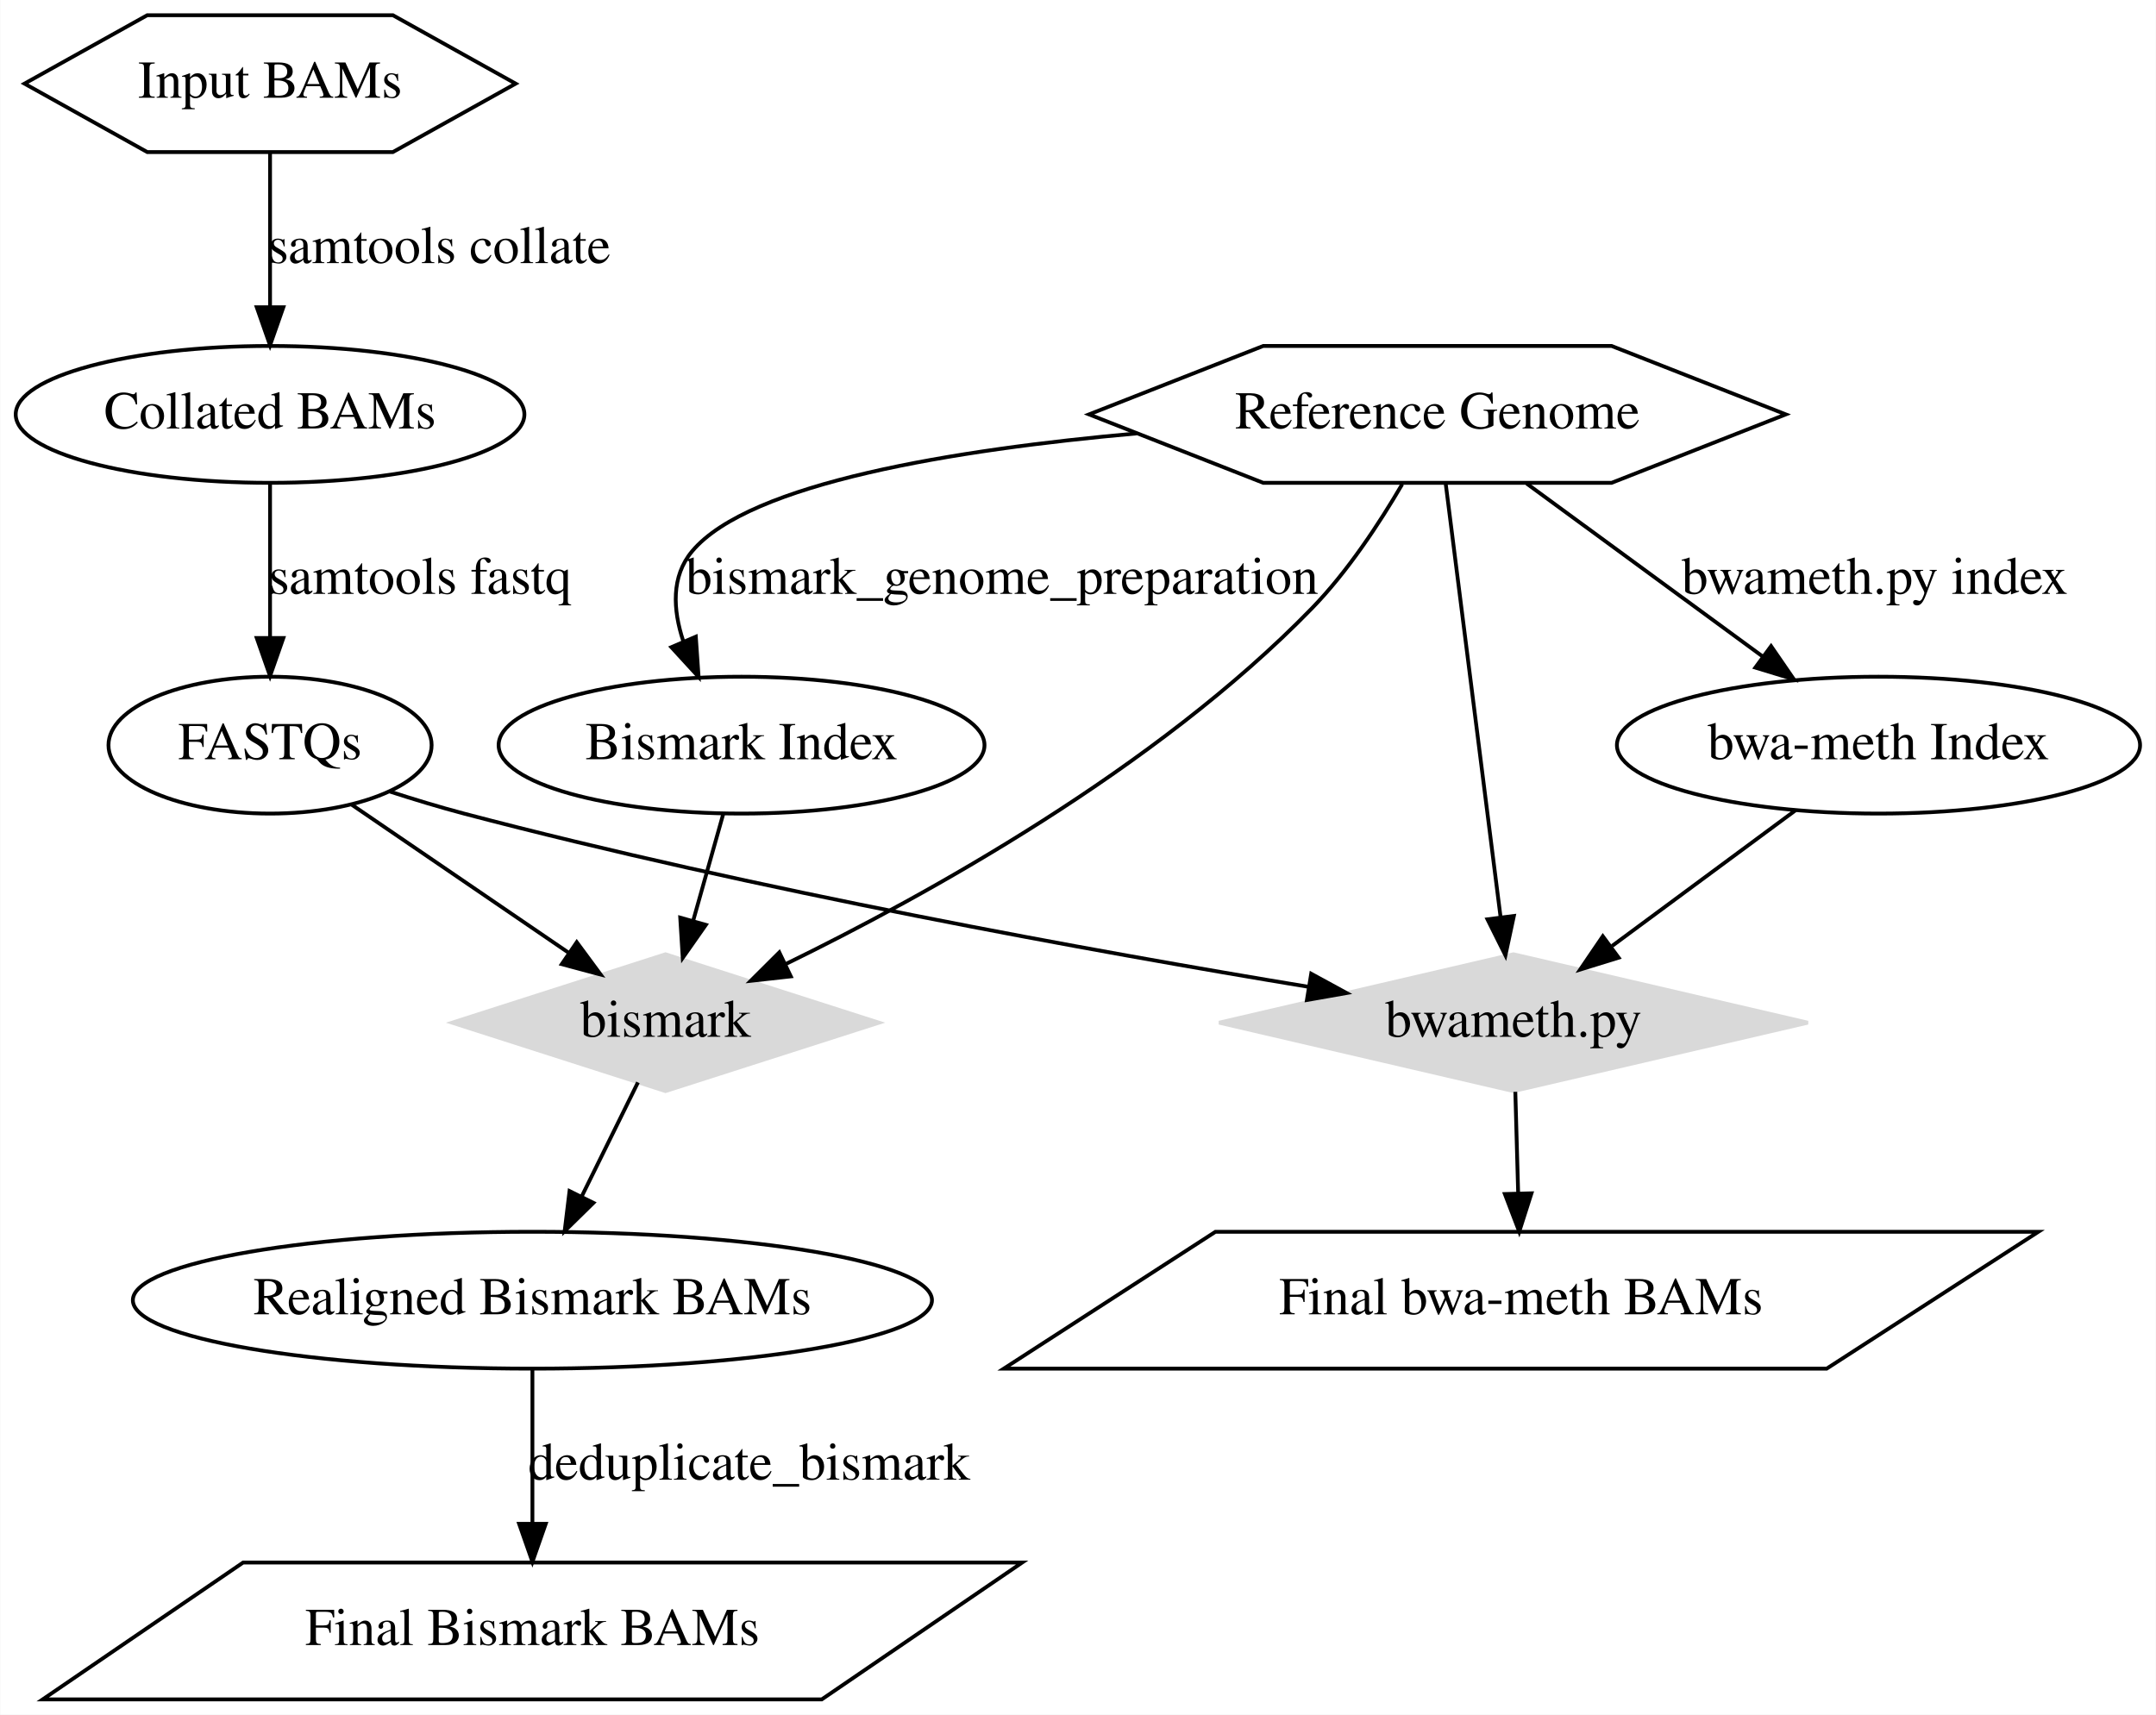
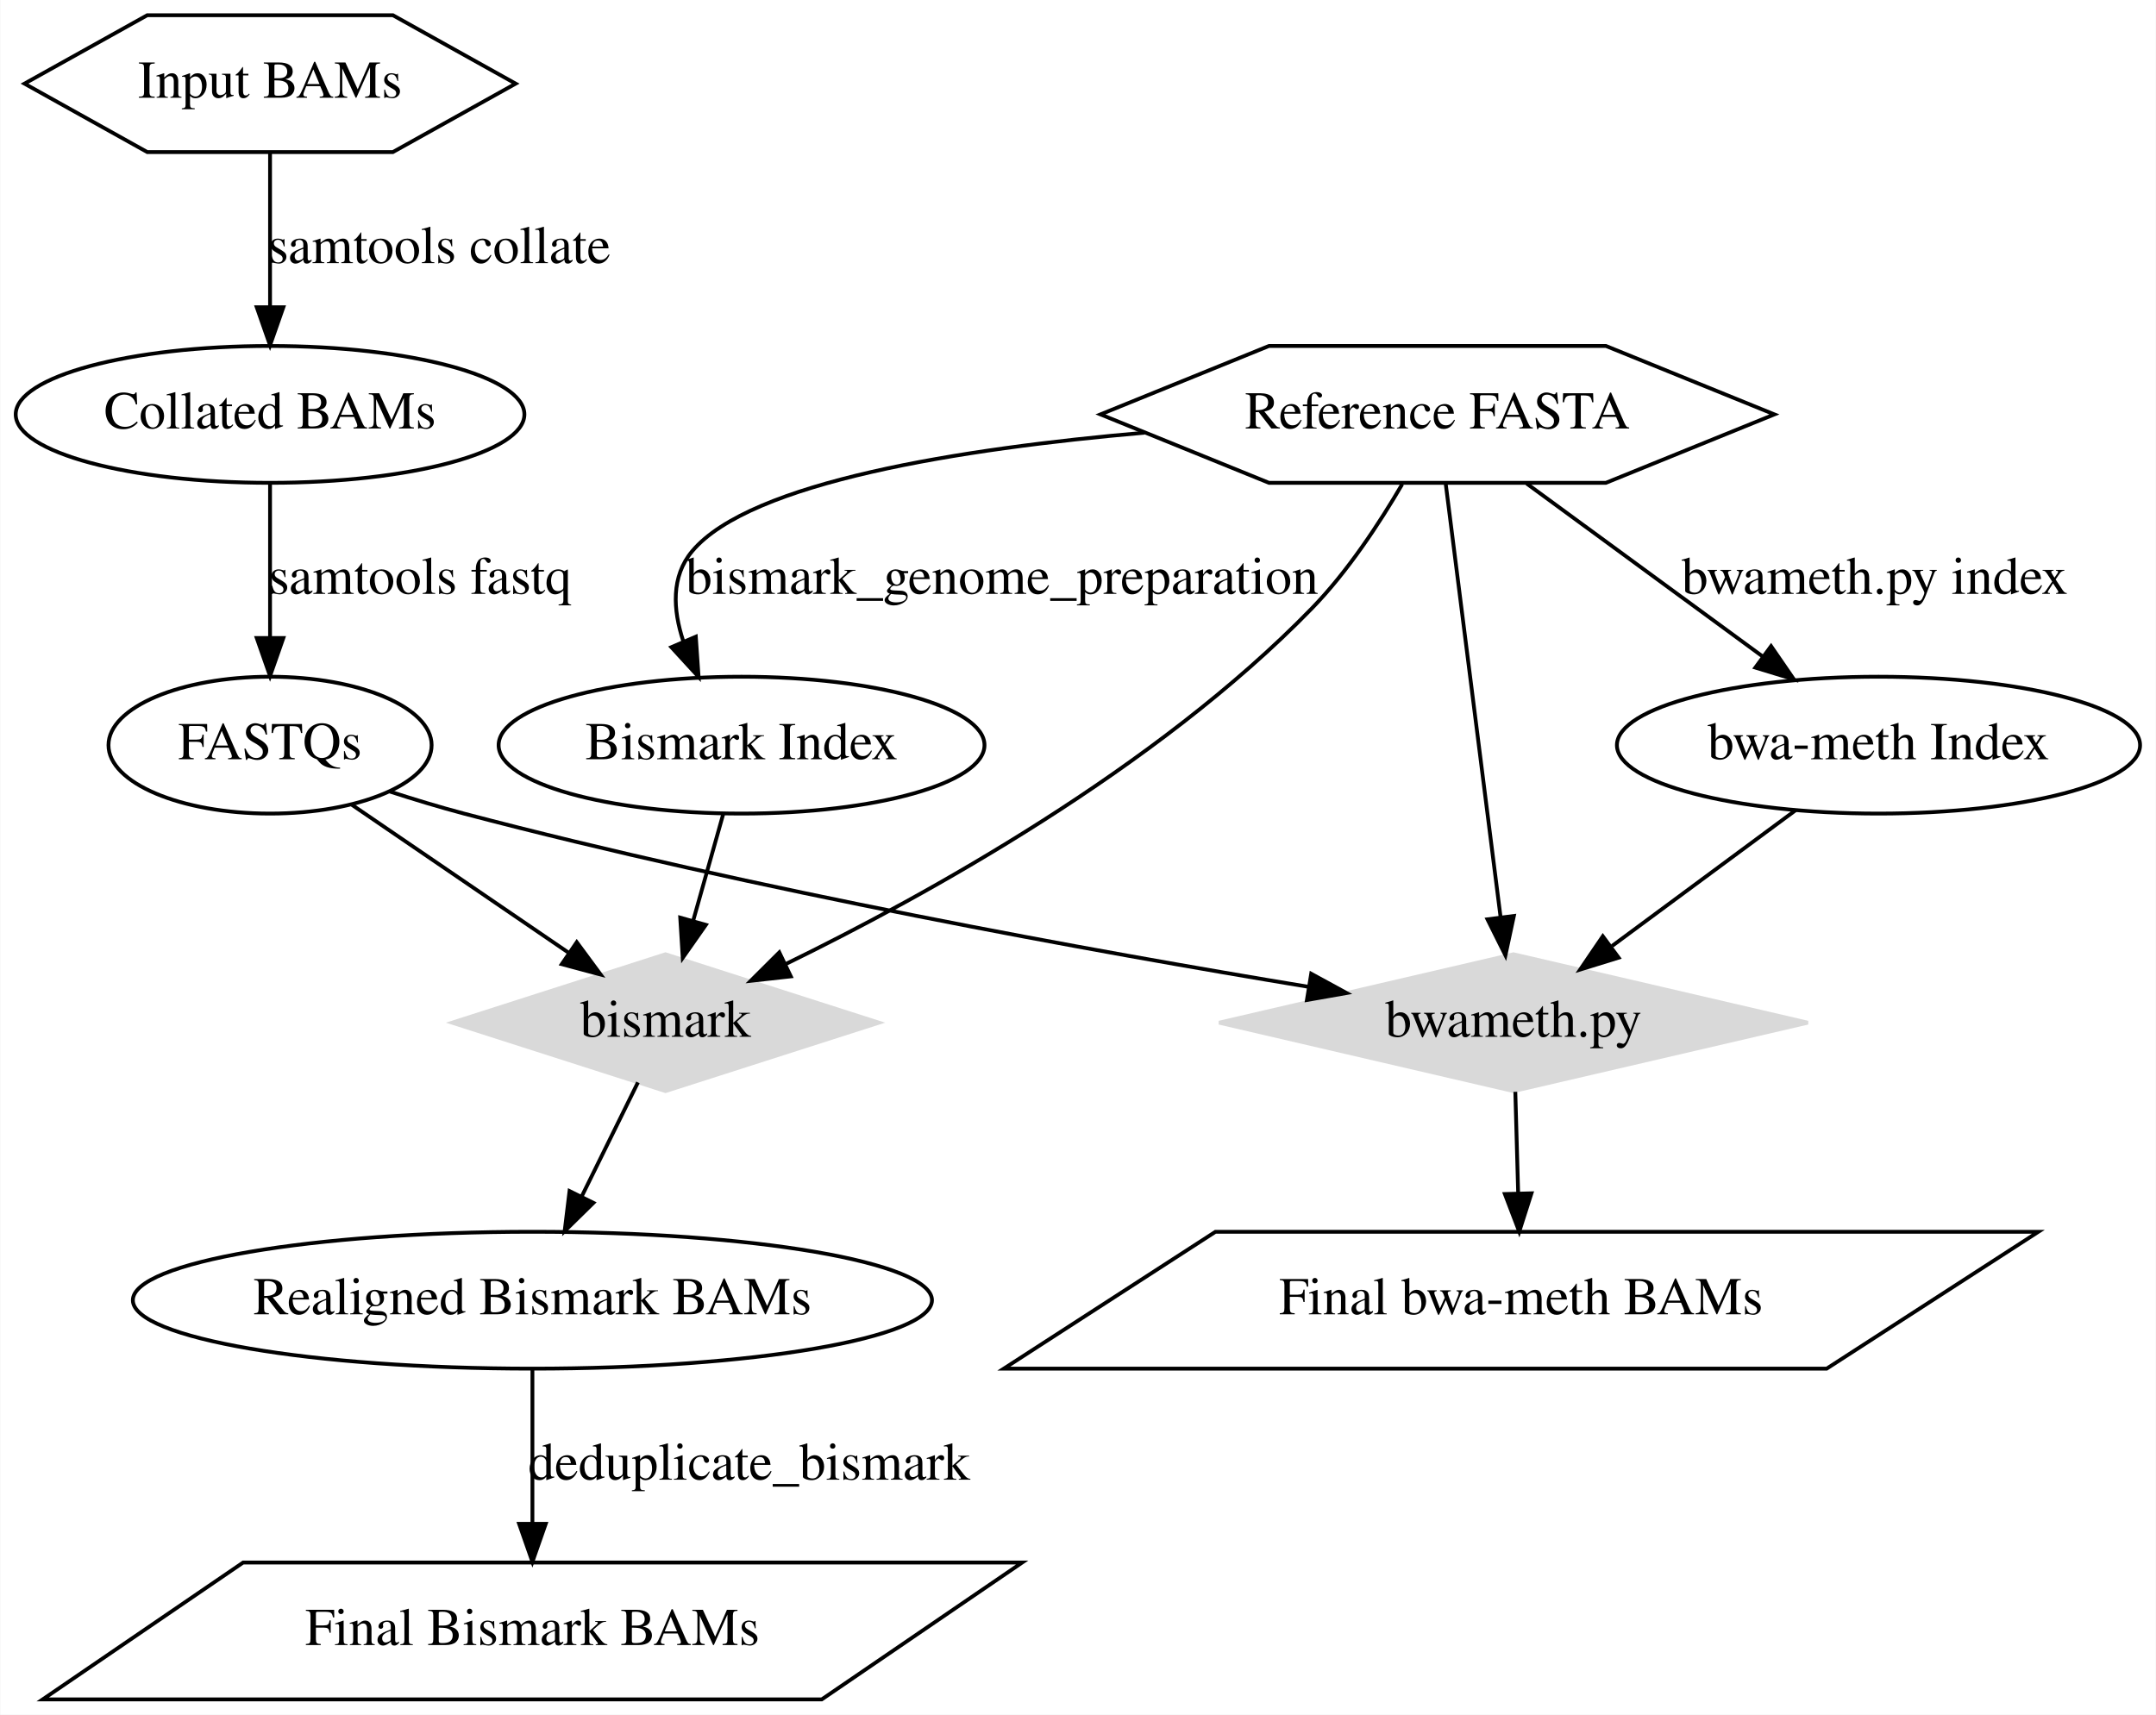
<svg xmlns="http://www.w3.org/2000/svg" width="567pt" height="451pt" viewBox="0.00 0.00 566.84 451.00">
  <g id="graph0" class="graph" transform="scale(1 1) rotate(0) translate(4 447)">
    <polygon fill="white" stroke="transparent" points="-4,4 -4,-447 562.84,-447 562.84,4 -4,4" />
    <g id="node1" class="node">
-       <polygon fill="none" stroke="black" points="465.56,-338 419.75,-356 328.13,-356 282.32,-338 328.13,-320 419.75,-320 465.56,-338" />
-       <text text-anchor="middle" x="373.94" y="-334.3" font-family="Times,serif" font-size="14.00">Reference Genome</text>
+       <polygon fill="none" stroke="black" points="462.56,-338 418.25,-356 329.64,-356 285.33,-338 329.64,-320 418.25,-320 462.56,-338" />
+       <text text-anchor="middle" x="373.94" y="-334.3" font-family="Times,serif" font-size="14.00">Reference FASTA</text>
    </g>
    <g id="node5" class="node">
      <polygon fill="#d9d9d9" stroke="#d9d9d9" points="170.94,-196 114.81,-178 170.94,-160 227.08,-178 170.94,-196" />
      <text text-anchor="middle" x="170.94" y="-174.3" font-family="Times,serif" font-size="14.00">bismark</text>
    </g>
    <g id="edge9" class="edge">
      <path fill="none" stroke="black" d="M364.68,-319.63C358.73,-309.44 350.37,-296.69 340.94,-287 299.89,-244.77 239.26,-211.35 202.59,-193.44" />
      <polygon fill="black" stroke="black" points="203.89,-190.18 193.36,-189.01 200.87,-196.49 203.89,-190.18" />
    </g>
    <g id="node6" class="node">
      <polygon fill="#d9d9d9" stroke="#d9d9d9" points="393.94,-196 316.53,-178 393.94,-160 471.36,-178 393.94,-196" />
      <text text-anchor="middle" x="393.94" y="-174.3" font-family="Times,serif" font-size="14.00">bwameth.py</text>
    </g>
    <g id="edge10" class="edge">
      <path fill="none" stroke="black" d="M376.12,-319.79C379.6,-292.34 386.42,-238.43 390.54,-205.87" />
      <polygon fill="black" stroke="black" points="394.05,-206.07 391.83,-195.71 387.1,-205.19 394.05,-206.07" />
    </g>
    <g id="node9" class="node">
      <ellipse fill="none" stroke="black" cx="190.94" cy="-251" rx="63.89" ry="18" />
      <text text-anchor="middle" x="190.94" y="-247.3" font-family="Times,serif" font-size="14.00">Bismark Index</text>
    </g>
    <g id="edge7" class="edge">
-       <path fill="none" stroke="black" d="M294.8,-332.99C247.21,-328.74 193.01,-319.99 177.94,-302 172.4,-295.38 172.87,-286.66 175.61,-278.36" />
+       <path fill="none" stroke="black" d="M296.9,-333.18C248.81,-329 193.23,-320.25 177.94,-302 172.4,-295.38 172.87,-286.66 175.61,-278.36" />
      <polygon fill="black" stroke="black" points="178.91,-279.53 179.64,-268.96 172.48,-276.77 178.91,-279.53" />
      <text text-anchor="middle" x="259.44" y="-290.8" font-family="Times,serif" font-size="14.00">bismark_genome_preparation</text>
    </g>
    <g id="node10" class="node">
      <ellipse fill="none" stroke="black" cx="489.94" cy="-251" rx="68.79" ry="18" />
      <text text-anchor="middle" x="489.94" y="-247.3" font-family="Times,serif" font-size="14.00">bwa-meth Index</text>
    </g>
    <g id="edge8" class="edge">
      <path fill="none" stroke="black" d="M397.42,-319.8C415.3,-306.7 440.05,-288.56 459.46,-274.34" />
      <polygon fill="black" stroke="black" points="461.69,-277.04 467.69,-268.31 457.55,-271.4 461.69,-277.04" />
      <text text-anchor="middle" x="488.94" y="-290.8" font-family="Times,serif" font-size="14.00">bwameth.py index</text>
    </g>
    <g id="node2" class="node">
      <polygon fill="none" stroke="black" points="131.53,-425 99.24,-443 34.65,-443 2.36,-425 34.65,-407 99.24,-407 131.53,-425" />
      <text text-anchor="middle" x="66.94" y="-421.3" font-family="Times,serif" font-size="14.00">Input BAMs</text>
    </g>
    <g id="node7" class="node">
      <ellipse fill="none" stroke="black" cx="66.94" cy="-338" rx="66.89" ry="18" />
      <text text-anchor="middle" x="66.94" y="-334.3" font-family="Times,serif" font-size="14.00">Collated BAMs</text>
    </g>
    <g id="edge1" class="edge">
      <path fill="none" stroke="black" d="M66.94,-406.8C66.94,-395.16 66.94,-379.55 66.94,-366.24" />
      <polygon fill="black" stroke="black" points="70.44,-366.18 66.94,-356.18 63.44,-366.18 70.44,-366.18" />
      <text text-anchor="middle" x="111.44" y="-377.8" font-family="Times,serif" font-size="14.00">samtools collate</text>
    </g>
    <g id="node3" class="node">
      <polygon fill="none" stroke="black" points="264.74,-36 59.86,-36 7.15,0 212.03,0 264.74,-36" />
      <text text-anchor="middle" x="135.94" y="-14.3" font-family="Times,serif" font-size="14.00">Final Bismark BAMs</text>
    </g>
    <g id="node4" class="node">
      <polygon fill="none" stroke="black" points="531.99,-123 315.57,-123 259.9,-87 476.31,-87 531.99,-123" />
      <text text-anchor="middle" x="395.94" y="-101.3" font-family="Times,serif" font-size="14.00">Final bwa-meth BAMs</text>
    </g>
    <g id="node11" class="node">
      <ellipse fill="none" stroke="black" cx="135.94" cy="-105" rx="105.08" ry="18" />
      <text text-anchor="middle" x="135.94" y="-101.3" font-family="Times,serif" font-size="14.00">Realigned Bismark BAMs</text>
    </g>
    <g id="edge11" class="edge">
      <path fill="none" stroke="black" d="M163.69,-162.29C159.44,-153.67 153.95,-142.53 148.97,-132.43" />
      <polygon fill="black" stroke="black" points="151.98,-130.61 144.42,-123.19 145.7,-133.71 151.98,-130.61" />
    </g>
    <g id="edge13" class="edge">
      <path fill="none" stroke="black" d="M394.43,-159.81C394.65,-151.79 394.93,-142.05 395.18,-133.07" />
      <polygon fill="black" stroke="black" points="398.68,-133.12 395.46,-123.03 391.68,-132.93 398.68,-133.12" />
    </g>
    <g id="node8" class="node">
      <ellipse fill="none" stroke="black" cx="66.94" cy="-251" rx="42.49" ry="18" />
      <text text-anchor="middle" x="66.94" y="-247.3" font-family="Times,serif" font-size="14.00">FASTQs</text>
    </g>
    <g id="edge2" class="edge">
      <path fill="none" stroke="black" d="M66.94,-319.8C66.94,-308.16 66.94,-292.55 66.94,-279.24" />
      <polygon fill="black" stroke="black" points="70.44,-279.18 66.94,-269.18 63.44,-279.18 70.44,-279.18" />
      <text text-anchor="middle" x="106.44" y="-290.8" font-family="Times,serif" font-size="14.00">samtools fastq</text>
    </g>
    <g id="edge3" class="edge">
      <path fill="none" stroke="black" d="M88.49,-235.29C105.01,-224.01 127.86,-208.42 145.31,-196.5" />
      <polygon fill="black" stroke="black" points="147.6,-199.17 153.89,-190.65 143.65,-193.39 147.6,-199.17" />
    </g>
    <g id="edge4" class="edge">
      <path fill="none" stroke="black" d="M98.31,-238.84C104.76,-236.75 111.54,-234.69 117.94,-233 194.17,-212.93 284.03,-196.69 340,-187.44" />
      <polygon fill="black" stroke="black" points="340.75,-190.87 350.05,-185.8 339.62,-183.96 340.75,-190.87" />
    </g>
    <g id="edge5" class="edge">
      <path fill="none" stroke="black" d="M186.1,-232.81C183.75,-224.46 180.87,-214.25 178.26,-204.98" />
      <polygon fill="black" stroke="black" points="181.55,-203.73 175.47,-195.06 174.81,-205.63 181.55,-203.73" />
    </g>
    <g id="edge6" class="edge">
      <path fill="none" stroke="black" d="M468.16,-233.89C453.82,-223.29 434.99,-209.36 419.88,-198.18" />
      <polygon fill="black" stroke="black" points="421.6,-195.1 411.48,-191.97 417.44,-200.73 421.6,-195.1" />
    </g>
    <g id="edge12" class="edge">
      <path fill="none" stroke="black" d="M135.94,-86.8C135.94,-75.16 135.94,-59.55 135.94,-46.24" />
      <polygon fill="black" stroke="black" points="139.44,-46.18 135.94,-36.18 132.44,-46.18 139.44,-46.18" />
      <text text-anchor="middle" x="192.94" y="-57.8" font-family="Times,serif" font-size="14.00">deduplicate_bismark</text>
    </g>
  </g>
</svg>
